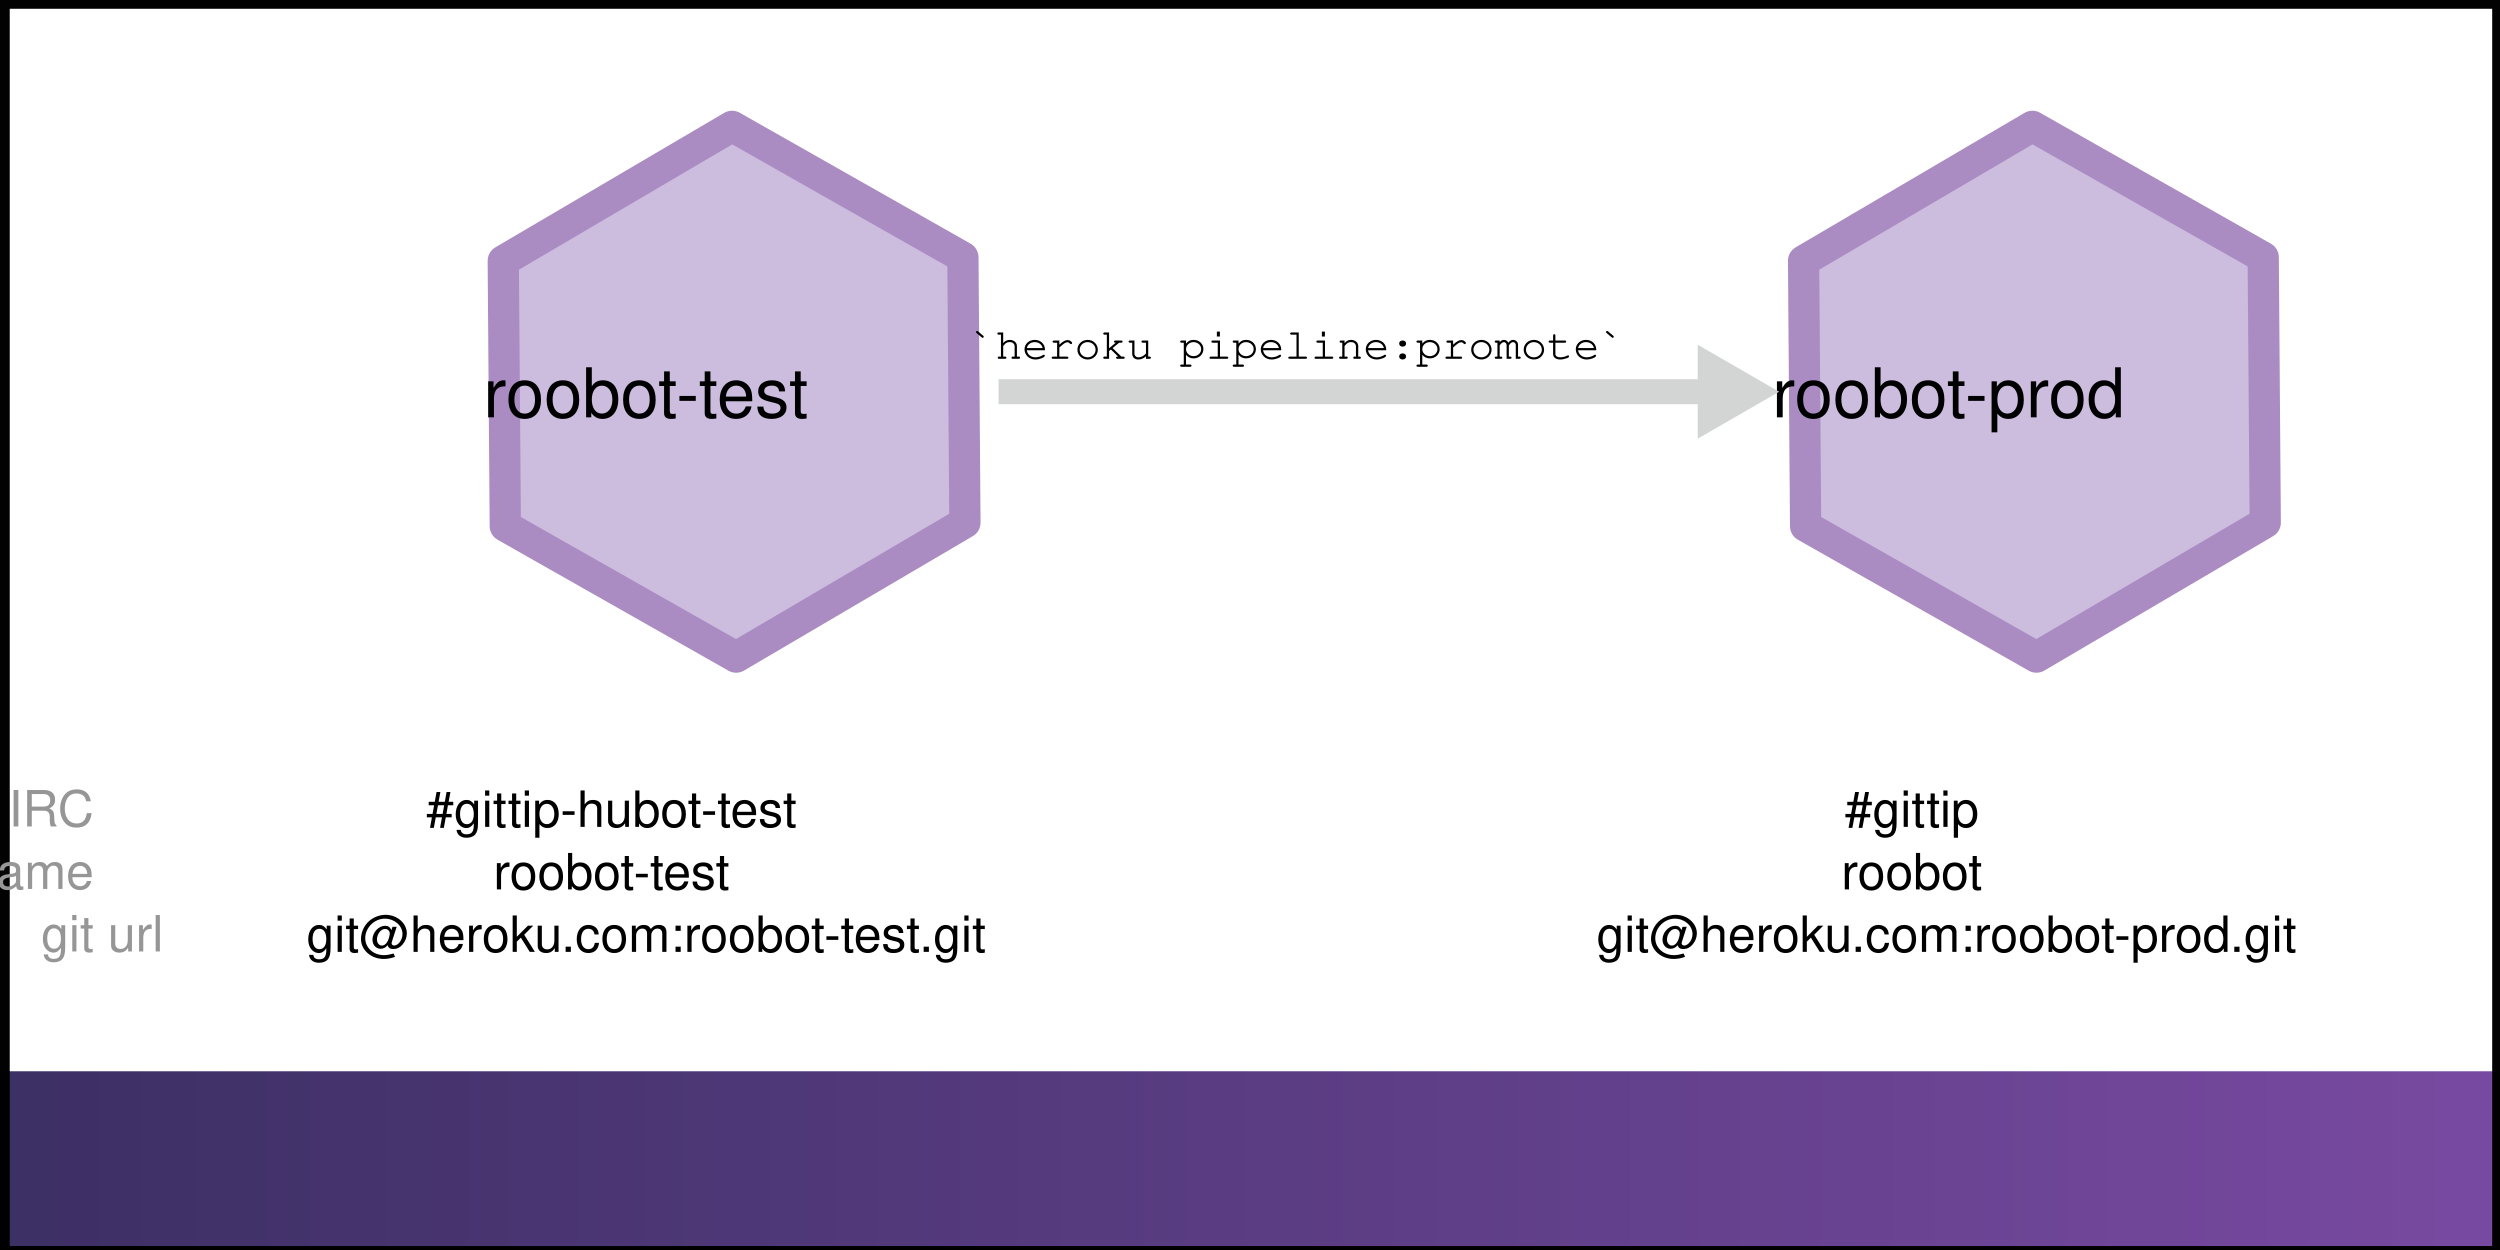
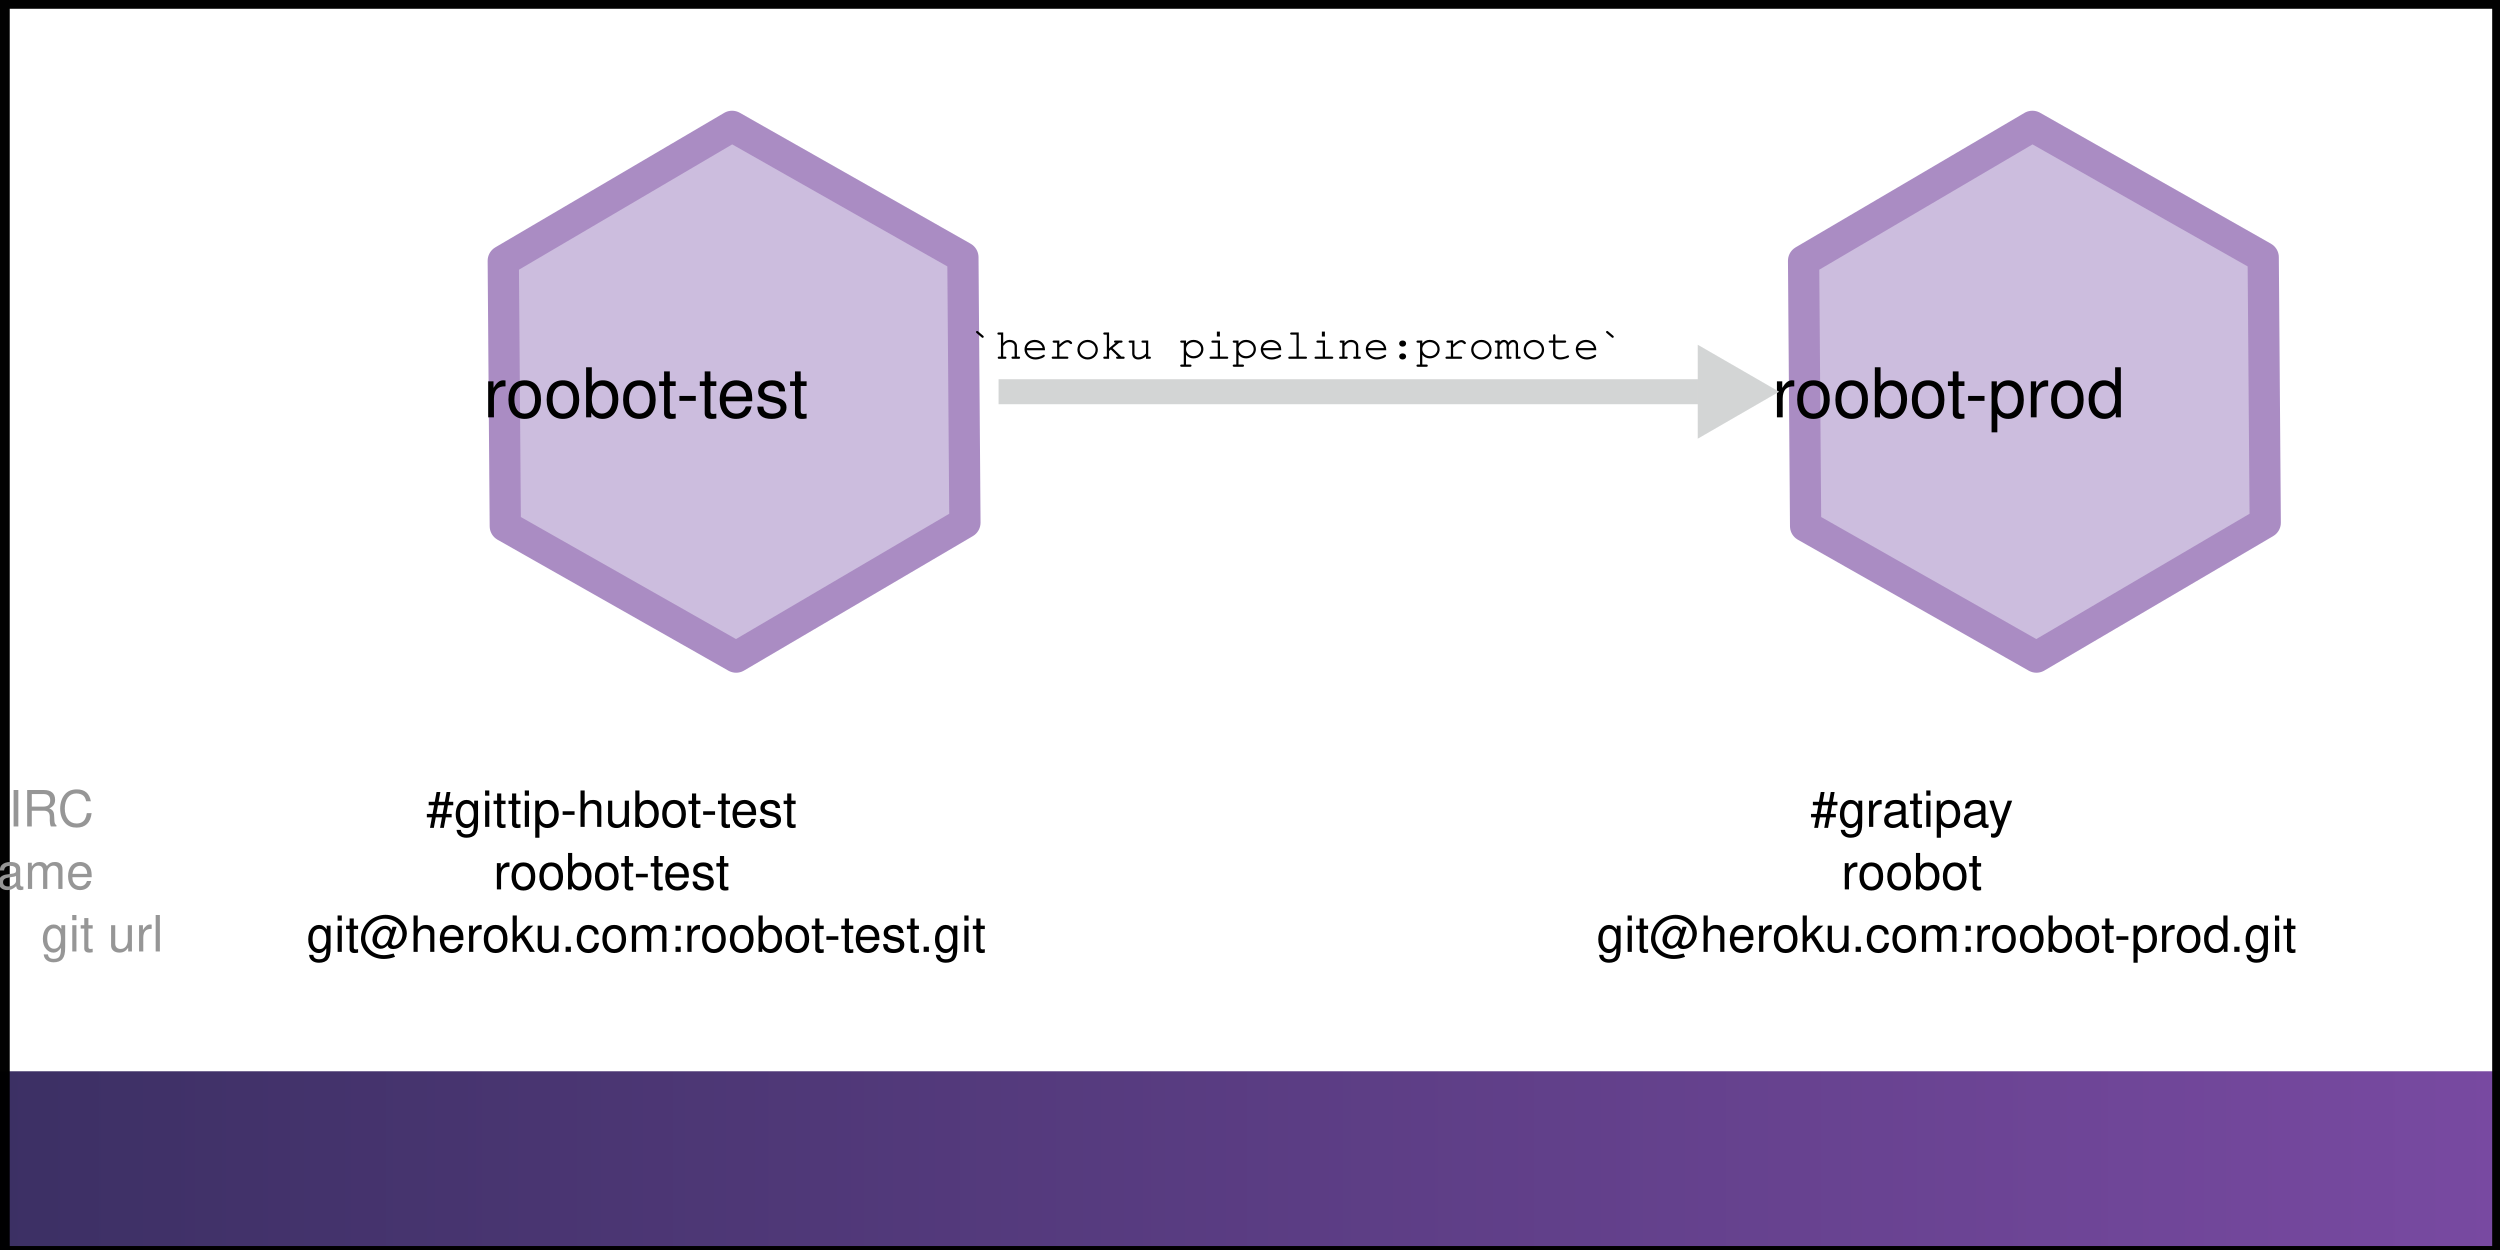
<svg xmlns="http://www.w3.org/2000/svg" xmlns:xlink="http://www.w3.org/1999/xlink" width="800" height="400" id="svg2" version="1.1">
  <defs id="defs4">
    <marker orient="auto" refY="0" refX="0" id="TriangleOutS" style="overflow:visible">
      <path id="path4420" d="m 5.77,0 -8.65,5 0,-10 8.65,5 z" style="fill-rule:evenodd;stroke:#000000;stroke-width:1pt;marker-start:none" transform="scale(0.2,0.2)" />
    </marker>
    <marker orient="auto" refY="0" refX="0" id="TriangleOutM" style="overflow:visible">
      <path id="path4417" d="m 5.77,0 -8.65,5 0,-10 8.65,5 z" style="fill-rule:evenodd;stroke:#000000;stroke-width:1pt;marker-start:none" transform="scale(0.4,0.4)" />
    </marker>
    <marker orient="auto" refY="0" refX="0" id="TriangleOutL" style="overflow:visible">
      <path id="path4414" d="m 5.77,0 -8.65,5 0,-10 8.65,5 z" style="fill-rule:evenodd;stroke:#000000;stroke-width:1pt;marker-start:none" transform="scale(0.8,0.8)" />
    </marker>
    <marker orient="auto" refY="0" refX="0" id="Arrow2Mend" style="overflow:visible">
      <path id="path4298" style="font-size:12px;fill-rule:evenodd;stroke-width:0.625;stroke-linejoin:round" d="M 8.719,4.034 -2.207,0.016 8.719,-4.002 c -1.745,2.372 -1.735,5.617 -6e-7,8.035 z" transform="scale(-0.6,-0.6)" />
    </marker>
    <marker orient="auto" refY="0" refX="0" id="Arrow2Lend" style="overflow:visible">
      <path id="path4292" style="font-size:12px;fill-rule:evenodd;stroke-width:0.625;stroke-linejoin:round" d="M 8.719,4.034 -2.207,0.016 8.719,-4.002 c -1.745,2.372 -1.735,5.617 -6e-7,8.035 z" transform="matrix(-1.1,0,0,-1.1,-1.1,0)" />
    </marker>
    <marker orient="auto" refY="0" refX="0" id="Arrow1Lstart" style="overflow:visible">
      <path id="path4271" d="M 0,0 5,-5 -12.5,0 5,5 0,0 z" style="fill-rule:evenodd;stroke:#000000;stroke-width:1pt;marker-start:none" transform="matrix(0.8,0,0,0.8,10,0)" />
    </marker>
    <marker orient="auto" refY="0" refX="0" id="Arrow1Lend" style="overflow:visible">
      <path id="path4274" d="M 0,0 5,-5 -12.5,0 5,5 0,0 z" style="fill-rule:evenodd;stroke:#000000;stroke-width:1pt;marker-start:none" transform="matrix(-0.8,0,0,-0.8,-10,0)" />
    </marker>
    <linearGradient id="linearGradient3836">
      <stop style="stop-color:#3b2f63;stop-opacity:1;" offset="0" id="stop3838" />
      <stop style="stop-color:#794aa2;stop-opacity:1;" offset="1" id="stop3840" />
    </linearGradient>
    <linearGradient xlink:href="#linearGradient3836" id="linearGradient3842" x1="-6.482" y1="200.346" x2="632.021" y2="200.346" gradientUnits="userSpaceOnUse" gradientTransform="matrix(1.294695,0,0,0.1552795,-5.868425,344.1087)" />
  </defs>
  <g id="layer2">
    <rect style="fill:url(#linearGradient3842);fill-opacity:1;stroke:none" id="rect3826" width="826.666" height="64.823" x="-14.261" y="342.807" />
    <rect style="opacity:0.99;fill:none;stroke:#000000;stroke-width:5;stroke-linejoin:miter;stroke-miterlimit:20;stroke-opacity:1;stroke-dasharray:none" id="rect3867" width="799.386" height="400.921" x="0.614" y="0.307" />
  </g>
  <g id="layer1" transform="translate(0,-652.3622)">
    <path style="opacity:0.99;fill:#ccbcde;fill-opacity:1;fill-rule:evenodd;stroke:#a98bc3;stroke-width:10;stroke-linecap:butt;stroke-linejoin:round;stroke-miterlimit:4;stroke-opacity:1;stroke-dasharray:none;marker-start:none;marker-end:none" id="path3012" d="M 107.606,195.161 33.741,153.263 33.092,68.345 106.309,25.325 l 73.865,41.897 0.648,84.918 z" transform="translate(127.9524,667.4707)" />
    <text xml:space="preserve" style="font-size:40px;font-style:normal;font-variant:normal;font-weight:normal;font-stretch:normal;line-height:125%;letter-spacing:0px;word-spacing:0px;fill:#000000;fill-opacity:1;stroke:none;font-family:Helvetica;-inkscape-font-specification:Helvetica" x="234.47" y="785.915" id="text3822">
      <tspan id="tspan3824" x="234.47" y="785.915" style="font-size:22px;font-style:normal;font-variant:normal;font-weight:normal;font-stretch:normal;text-align:center;text-anchor:middle;font-family:Helvetica;-inkscape-font-specification:Helvetica">roobot-test</tspan>
    </text>
    <text xml:space="preserve" style="font-size:40px;font-style:normal;font-variant:normal;font-weight:normal;font-stretch:normal;text-align:end;line-height:125%;letter-spacing:0px;word-spacing:0px;text-anchor:end;fill:#000000;fill-opacity:1;stroke:none;font-family:Helvetica;-inkscape-font-specification:Helvetica" x="107.877" y="916.819" id="text7996">
      <tspan x="107.877" y="916.819" id="tspan8000" style="font-size:16px;font-style:normal;font-variant:normal;font-weight:normal;font-stretch:normal;text-align:end;line-height:125%;writing-mode:lr-tb;text-anchor:end;fill:#969696;fill-opacity:1;font-family:Helvetica;-inkscape-font-specification:Helvetica">IRC</tspan>
      <tspan x="107.877" y="936.819" id="tspan8004" style="font-size:16px;font-style:normal;font-variant:normal;font-weight:normal;font-stretch:normal;text-align:end;line-height:125%;writing-mode:lr-tb;text-anchor:end;fill:#969696;fill-opacity:1;font-family:Helvetica;-inkscape-font-specification:Helvetica">bot name</tspan>
      <tspan x="107.877" y="956.819" id="tspan8006" style="font-size:16px;font-style:normal;font-variant:normal;font-weight:normal;font-stretch:normal;text-align:end;line-height:125%;writing-mode:lr-tb;text-anchor:end;fill:#969696;fill-opacity:1;font-family:Helvetica;-inkscape-font-specification:Helvetica">git url</tspan>
    </text>
    <text xml:space="preserve" style="font-size:40px;font-style:normal;font-variant:normal;font-weight:normal;font-stretch:normal;line-height:125%;letter-spacing:0px;word-spacing:0px;fill:#000000;fill-opacity:1;stroke:none;font-family:Helvetica;-inkscape-font-specification:Helvetica" x="234.602" y="916.96" id="text8008">
      <tspan id="tspan8010" x="234.602" y="916.96" style="font-size:16px;font-style:normal;font-variant:normal;font-weight:normal;font-stretch:normal;text-align:center;line-height:125%;writing-mode:lr-tb;text-anchor:middle;font-family:Helvetica;-inkscape-font-specification:Helvetica">#gittip-hubot-test</tspan>
      <tspan x="234.602" y="936.96" id="tspan8012" style="font-size:16px;font-style:normal;font-variant:normal;font-weight:normal;font-stretch:normal;text-align:center;line-height:125%;writing-mode:lr-tb;text-anchor:middle;font-family:Helvetica;-inkscape-font-specification:Helvetica">roobot-test</tspan>
      <tspan x="234.602" y="956.96" id="tspan8014" style="font-size:16px;font-style:normal;font-variant:normal;font-weight:normal;font-stretch:normal;text-align:center;line-height:125%;writing-mode:lr-tb;text-anchor:middle;font-family:Helvetica;-inkscape-font-specification:Helvetica">git@heroku.com:roobot-test.git</tspan>
    </text>
    <text xml:space="preserve" style="font-size:40px;font-style:normal;font-variant:normal;font-weight:normal;font-stretch:normal;line-height:125%;letter-spacing:0px;word-spacing:0px;fill:#000000;fill-opacity:1;stroke:none;font-family:Helvetica;-inkscape-font-specification:Helvetica" x="650.704" y="916.96" id="text8044">
-       <tspan id="tspan8046" x="650.704" y="916.96" style="font-size:16px;font-style:normal;font-variant:normal;font-weight:normal;font-stretch:normal;text-align:center;line-height:125%;writing-mode:lr-tb;text-anchor:middle;font-family:Helvetica;-inkscape-font-specification:Helvetica">#gittip</tspan>
+       <tspan id="tspan8046" x="650.704" y="916.96" style="font-size:16px;font-style:normal;font-variant:normal;font-weight:normal;font-stretch:normal;text-align:center;line-height:125%;writing-mode:lr-tb;text-anchor:middle;font-family:Helvetica;-inkscape-font-specification:Helvetica">#gratipay</tspan>
      <tspan x="650.704" y="936.96" id="tspan8048" style="font-size:16px;font-style:normal;font-variant:normal;font-weight:normal;font-stretch:normal;text-align:center;line-height:125%;writing-mode:lr-tb;text-anchor:middle;font-family:Helvetica;-inkscape-font-specification:Helvetica">roobot</tspan>
      <tspan x="650.704" y="956.96" id="tspan8050" style="font-size:16px;font-style:normal;font-variant:normal;font-weight:normal;font-stretch:normal;text-align:center;line-height:125%;writing-mode:lr-tb;text-anchor:middle;font-family:Helvetica;-inkscape-font-specification:Helvetica">git@heroku.com:roobot-prod.git</tspan>
    </text>
  </g>
  <g transform="translate(0,-652.3622)" id="g4230" style="display:inline">
    <flowRoot transform="translate(0,652.3622)" style="font-size:40px;font-style:normal;font-weight:normal;line-height:125%;letter-spacing:0px;word-spacing:0px;fill:#000000;fill-opacity:1;stroke:none;font-family:Helvetica" id="flowRoot4234" xml:space="preserve">
      <flowRegion id="flowRegion4236">
        <rect y="83.666" x="62.878" height="43.431" width="115.384" id="rect4238" />
      </flowRegion>
      <flowPara id="flowPara4240">prro</flowPara>
    </flowRoot>
    <text transform="translate(0,652.3622)" id="text4242" y="100.519" x="112.143" style="font-size:40px;font-style:normal;font-variant:normal;font-weight:normal;font-stretch:normal;line-height:125%;letter-spacing:0px;word-spacing:0px;fill:#000000;fill-opacity:1;stroke:none;font-family:Helvetica;-inkscape-font-specification:Helvetica" xml:space="preserve">
      <tspan style="font-style:normal;font-variant:normal;font-weight:normal;font-stretch:normal;font-family:Helvetica;-inkscape-font-specification:Helvetica" y="100.519" x="112.143" id="tspan4244" />
    </text>
    <text transform="translate(0,652.3622)" id="text4246" y="84.314" x="86.214" style="font-size:40px;font-style:normal;font-variant:normal;font-weight:normal;font-stretch:normal;line-height:125%;letter-spacing:0px;word-spacing:0px;fill:#000000;fill-opacity:1;stroke:none;font-family:Helvetica;-inkscape-font-specification:Helvetica" xml:space="preserve">
      <tspan y="84.314" x="86.214" id="tspan4248" />
    </text>
    <text transform="translate(0,652.3622)" id="text4250" y="107.65" x="95.937" style="font-size:40px;font-style:normal;font-variant:normal;font-weight:normal;font-stretch:normal;line-height:125%;letter-spacing:0px;word-spacing:0px;fill:#000000;fill-opacity:1;stroke:none;font-family:Serif;-inkscape-font-specification:Serif" xml:space="preserve">
      <tspan y="107.65" x="95.937" id="tspan4252" />
    </text>
    <text transform="translate(0,652.3622)" id="text4254" y="122.559" x="86.214" style="font-size:40px;font-style:normal;font-variant:normal;font-weight:normal;font-stretch:normal;line-height:125%;letter-spacing:0px;word-spacing:0px;fill:#000000;fill-opacity:1;stroke:none;font-family:Serif;-inkscape-font-specification:Serif" xml:space="preserve">
      <tspan y="122.559" x="86.214" id="tspan4256" />
    </text>
    <text transform="translate(0,652.3622)" id="text4258" y="110.891" x="109.55" style="font-size:40px;font-style:normal;font-variant:normal;font-weight:normal;font-stretch:normal;line-height:125%;letter-spacing:0px;word-spacing:0px;fill:#000000;fill-opacity:1;stroke:none;font-family:Helvetica;-inkscape-font-specification:Helvetica" xml:space="preserve">
      <tspan y="110.891" x="109.55" id="tspan4260" />
    </text>
    <path transform="translate(544.0539,667.4707)" d="M 107.606,195.161 33.741,153.263 33.092,68.345 106.309,25.325 l 73.865,41.897 0.648,84.918 z" id="path4232" style="opacity:0.99;fill:#ccbcde;fill-opacity:1;fill-rule:evenodd;stroke:#a98bc3;stroke-width:10;stroke-linecap:butt;stroke-linejoin:round;stroke-miterlimit:4;stroke-opacity:1;stroke-dasharray:none;marker-start:none;marker-end:none" />
    <text id="text4262" y="785.915" x="651.355" style="font-size:40px;font-style:normal;font-variant:normal;font-weight:normal;font-stretch:normal;line-height:125%;letter-spacing:0px;word-spacing:0px;fill:#000000;fill-opacity:1;stroke:none;font-family:Helvetica;-inkscape-font-specification:Helvetica" xml:space="preserve">
      <tspan style="font-size:22px;font-style:normal;font-variant:normal;font-weight:normal;font-stretch:normal;text-align:center;line-height:125%;writing-mode:lr-tb;text-anchor:middle;font-family:Helvetica;-inkscape-font-specification:Helvetica" y="785.915" x="651.355" id="tspan4264">roobot-prod</tspan>
    </text>
  </g>
  <g id="layer3">
    <path style="fill:none;stroke:#d3d5d5;stroke-width:8;stroke-miterlimit:4;stroke-opacity:1;stroke-dasharray:none;stroke-dashoffset:0;marker-mid:none;marker-end:none" d="m 319.543,125.351 233.776,0" id="path4266" />
    <path style="opacity:0.99;fill:#d3d5d5;fill-opacity:1;stroke:none" id="path7964" d="m 353.02,125.194 20.56,11.87 -20.56,11.87 z" transform="matrix(1.266995,0,0,1.266995,95.99749,-48.30852)" />
    <text xml:space="preserve" style="font-size:14px;font-style:normal;font-variant:normal;font-weight:normal;font-stretch:normal;text-align:center;line-height:125%;letter-spacing:0px;word-spacing:0px;writing-mode:lr-tb;text-anchor:middle;fill:#000000;fill-opacity:1;stroke:none;font-family:Liberation Mono;-inkscape-font-specification:Liberation Mono" x="436.237" y="114.824" id="text9828">
      <tspan id="tspan9830" x="436.237" y="114.824" style="font-size:14px;font-style:normal;font-variant:normal;font-weight:normal;font-stretch:normal;text-align:center;line-height:125%;writing-mode:lr-tb;text-anchor:middle;font-family:Courier;-inkscape-font-specification:Courier">`heroku pipeline:promote`</tspan>
    </text>
  </g>
</svg>
